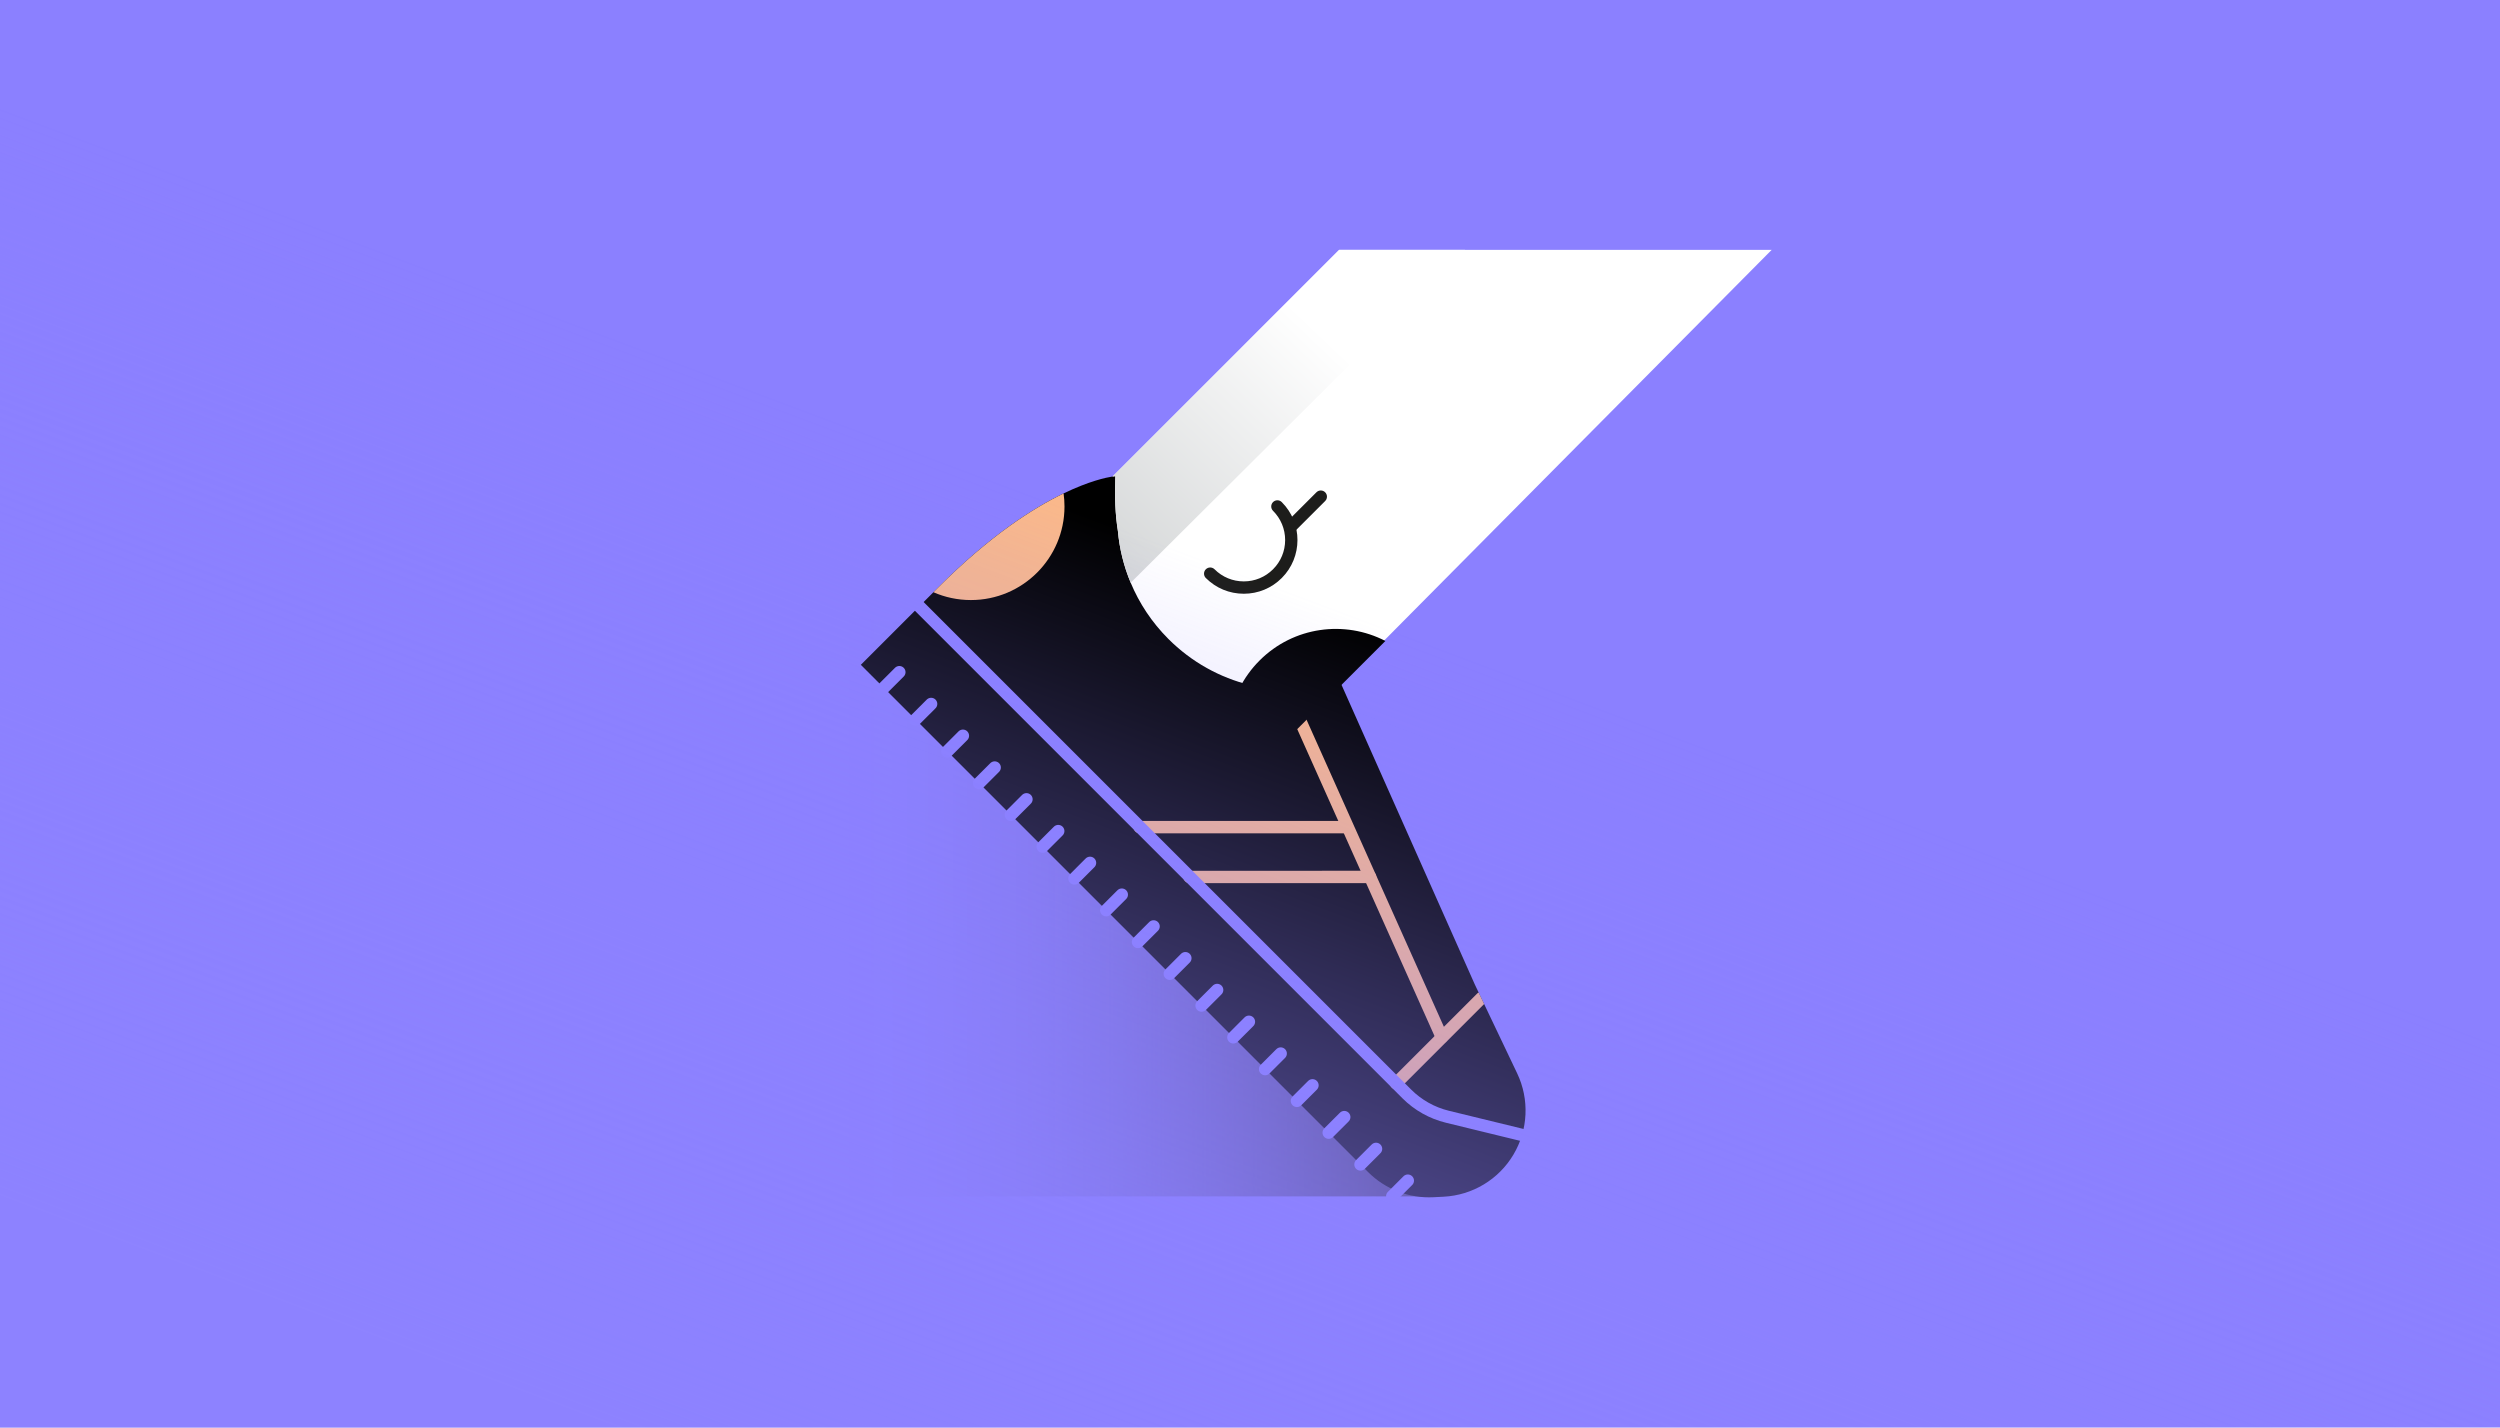
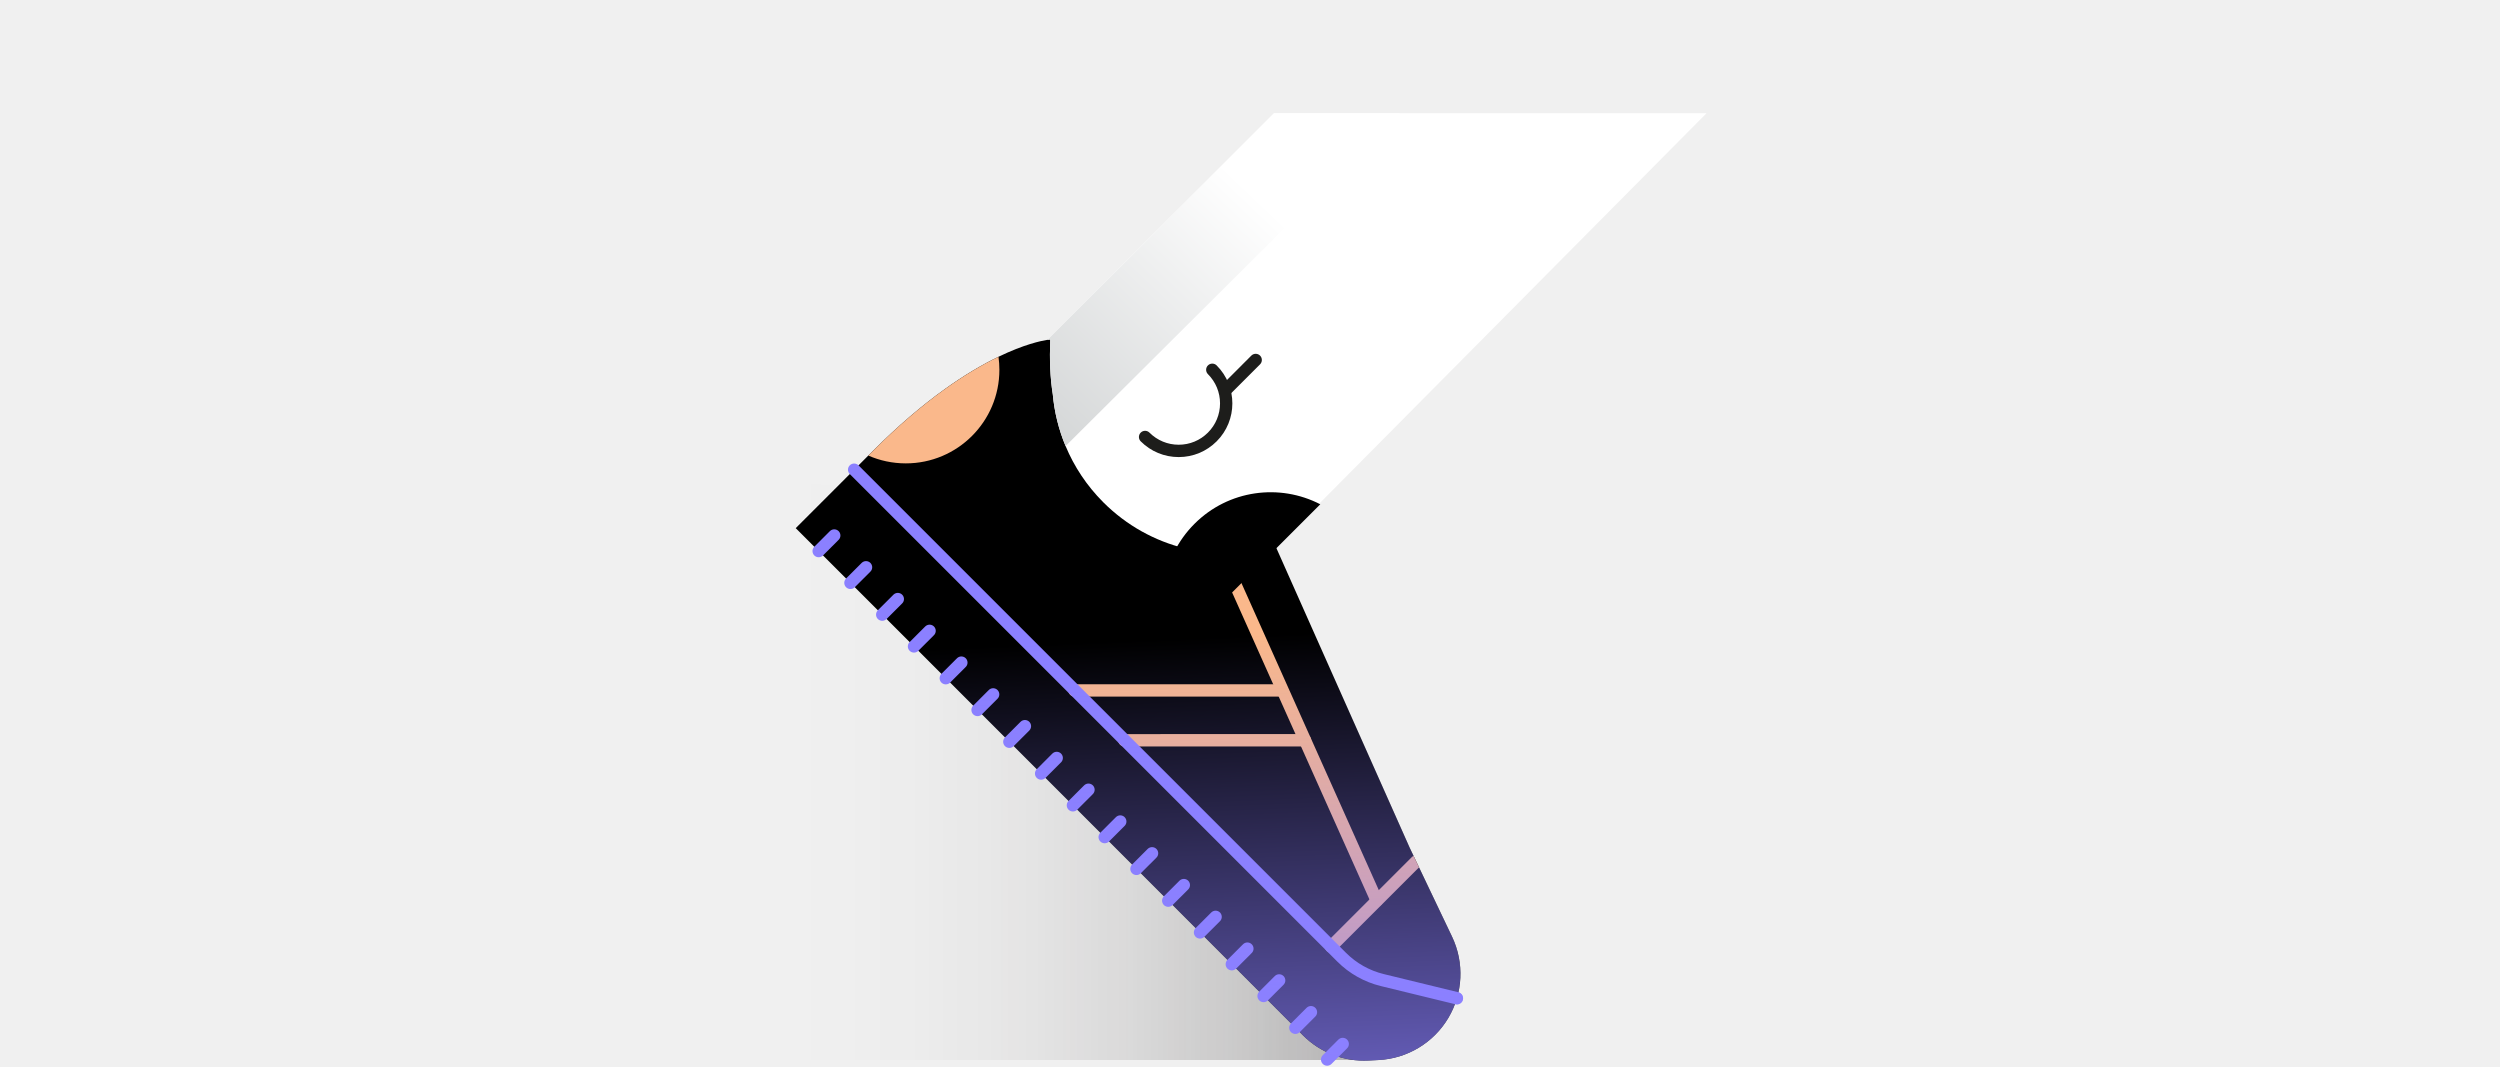
- <svg xmlns="http://www.w3.org/2000/svg" version="1.1" id="Layer_1" x="0px" y="0px" width="768px" height="438.487px" viewBox="-20 -11.419 768 438.487" enable-background="new -20 -11.419 768 438.487" xml:space="preserve">
+ <svg xmlns="http://www.w3.org/2000/svg" version="1.1" id="Layer_1" x="0px" y="0px" width="768px" height="327.66px" viewBox="0 0 768 327.66" enable-background="new 0 0 768 327.66" xml:space="preserve">
  <g>
-     <rect x="-20" y="-11.419" fill="#8B80FF" width="768" height="438.487" />
    <g>
-       <polygon fill="#FFFFFF" points="524.257,65.343 370.47,220.371 322.504,172.405 303.422,153.324 309.427,147.321 391.397,65.343     430.06,65.343   " />
+       <polygon fill="#FFFFFF" points="524.257,34.775 370.47,189.804 322.504,141.837 303.422,122.757 309.427,116.753 391.396,34.775     430.06,34.775   " />
      <defs>
-         <filter id="Adobe_OpacityMaskFilter" filterUnits="userSpaceOnUse" x="235.65" y="177.834" width="182.466" height="178.38">
+         <filter id="Adobe_OpacityMaskFilter" filterUnits="userSpaceOnUse" x="235.65" y="147.267" width="182.466" height="178.38">
          <feColorMatrix type="matrix" values="1 0 0 0 0  0 1 0 0 0  0 0 1 0 0  0 0 0 1 0" />
        </filter>
      </defs>
-       <mask maskUnits="userSpaceOnUse" x="235.65" y="177.834" width="182.466" height="178.38" id="SVGID_1_">
+       <mask maskUnits="userSpaceOnUse" x="235.65" y="147.267" width="182.466" height="178.38" id="SVGID_1_">
        <g filter="url(#Adobe_OpacityMaskFilter)">
-           <linearGradient id="SVGID_2_" gradientUnits="userSpaceOnUse" x1="-289.309" y1="-16.807" x2="-288.677" y2="-16.807" gradientTransform="matrix(288.7743 0 0 288.7743 83780.43 5120.31)">
+           <linearGradient id="SVGID_2_" gradientUnits="userSpaceOnUse" x1="-480.229" y1="-71.537" x2="-479.598" y2="-71.537" gradientTransform="matrix(288.7743 0 0 288.7743 138913.438 20894.479)">
            <stop offset="0" style="stop-color:#000000" />
            <stop offset="1" style="stop-color:#FFFFFF" />
          </linearGradient>
-           <rect x="235.65" y="177.834" fill="url(#SVGID_2_)" width="182.466" height="178.381" />
+           <rect x="235.65" y="147.267" fill="url(#SVGID_2_)" width="182.466" height="178.38" />
        </g>
      </mask>
-       <linearGradient id="SVGID_3_" gradientUnits="userSpaceOnUse" x1="-289.309" y1="-16.807" x2="-288.677" y2="-16.807" gradientTransform="matrix(288.7743 0 0 288.7743 83780.43 5120.31)">
-         <stop offset="0" style="stop-color:#8B80FF" />
-         <stop offset="1" style="stop-color:#453E66" />
+       <linearGradient id="SVGID_3_" gradientUnits="userSpaceOnUse" x1="-480.229" y1="-71.537" x2="-479.598" y2="-71.537" gradientTransform="matrix(288.7743 0 0 288.7743 138913.438 20894.479)">
+         <stop offset="0" style="stop-color:#231F20;stop-opacity:0" />
+         <stop offset="1" style="stop-color:#231F20" />
      </linearGradient>
-       <polygon mask="url(#SVGID_1_)" fill="url(#SVGID_3_)" points="235.65,177.834 341.751,187.493 418.116,356.214 235.65,356.214       " />
-       <path d="M444.914,343.306c-4.537,7.613-12.578,12.453-21.426,12.906l-3.102,0.157c-7.494,0.386-14.805-2.427-20.11-7.732    l-155.83-155.822l23.852-23.854c15.732-15.734,28.964-24.226,38.437-28.8c7.829-3.785,13.079-4.891,15.038-5.195    c0.569-0.082,0.866-0.107,0.866-0.107c-0.245,6.267-0.031,11.803,0.776,16.839c0.488,5.428,1.801,10.792,3.935,15.904    c2.615,6.275,6.472,12.157,11.583,17.269c14.337,14.337,34.773,18.874,52.963,13.604l41.14,92.479l1.206,2.534l1.683,3.531    l10.146,21.295C449.888,326.321,449.45,335.692,444.914,343.306z" />
+       <polygon opacity="0.3" mask="url(#SVGID_1_)" fill="url(#SVGID_3_)" enable-background="new    " points="235.65,147.267     341.751,156.926 418.116,325.646 235.65,325.646   " />
+       <path d="M444.914,312.738c-4.537,7.613-12.578,12.453-21.426,12.906l-3.104,0.156c-7.494,0.387-14.805-2.426-20.108-7.732    L244.446,162.247l23.852-23.854c15.732-15.734,28.964-24.226,38.437-28.8c7.829-3.785,13.079-4.891,15.038-5.195    c0.569-0.082,0.866-0.107,0.866-0.107c-0.245,6.267-0.031,11.803,0.776,16.839c0.488,5.428,1.801,10.792,3.935,15.903    c2.615,6.275,6.472,12.157,11.583,17.27c14.337,14.337,34.773,18.874,52.963,13.604l41.14,92.479l1.206,2.532l1.683,3.531    l10.146,21.296C449.888,295.755,449.45,305.126,444.914,312.738z" />
      <g opacity="0.27">
-         <polygon fill="none" points="418.116,356.214 235.65,356.214 235.65,197.465 271.281,177.834    " />
-         <rect x="235.65" y="177.834" fill="none" width="182.466" height="178.381" />
+         <polygon fill="none" points="418.116,325.646 235.65,325.646 235.65,166.897 271.281,147.267    " />
+         <rect x="235.65" y="147.267" fill="none" width="182.466" height="178.38" />
      </g>
-       <polygon fill="none" points="303.421,153.32 370.472,220.371 524.256,65.343 391.397,65.343   " />
+       <polygon fill="none" points="303.421,122.752 370.472,189.804 524.256,34.775 391.396,34.775   " />
      <g>
-         <path fill="#FAB88B" d="M435.924,297.021l-25.687,25.686c-0.374,0.366-0.857,0.557-1.341,0.557c-0.485,0-0.973-0.191-1.344-0.557     c-0.74-0.738-0.74-1.94,0-2.687l13.143-13.144l2.868-2.86l10.154-10.155c0.158-0.157,0.335-0.282,0.523-0.371L435.924,297.021z" />
+         <path fill="#FAB88B" d="M435.924,266.454l-25.687,25.686c-0.374,0.367-0.857,0.557-1.341,0.557c-0.485,0-0.975-0.188-1.346-0.557     c-0.739-0.738-0.739-1.939,0-2.688l13.145-13.143l2.868-2.86l10.152-10.154c0.158-0.156,0.335-0.281,0.523-0.371L435.924,266.454     z" />
      </g>
      <g>
-         <path fill="#FAB88B" d="M345.403,259.874c-1.046,0-1.896-0.849-1.896-1.896c0-1.049,0.85-1.896,1.896-1.896l55.486-0.002     c1.046,0,1.896,0.849,1.896,1.896c0,1.049-0.851,1.896-1.896,1.896L345.403,259.874z" />
+         <path fill="#FAB88B" d="M345.403,229.308c-1.046,0-1.896-0.85-1.896-1.896c0-1.049,0.85-1.896,1.896-1.896l55.486-0.002     c1.046,0,1.896,0.851,1.896,1.896c0,1.049-0.853,1.896-1.896,1.896L345.403,229.308z" />
      </g>
      <g>
-         <path fill="#FAB88B" d="M393.775,244.571h-63.672c-1.046,0-1.896-0.849-1.896-1.896s0.85-1.896,1.896-1.896h63.672     c1.047,0,1.896,0.849,1.896,1.896S394.821,244.571,393.775,244.571z" />
+         <path fill="#FAB88B" d="M393.775,214.003h-63.672c-1.046,0-1.896-0.848-1.896-1.896c0-1.047,0.85-1.896,1.896-1.896h63.672     c1.047,0,1.896,0.85,1.896,1.896S394.82,214.003,393.775,214.003z" />
      </g>
      <g>
-         <path fill="#FAB88B" d="M422.919,309.1c-0.725,0-1.417-0.42-1.732-1.125L375.7,206.295c-0.426-0.956,0.002-2.079,0.957-2.504     c0.956-0.428,2.078,0,2.505,0.956l45.486,101.683c0.426,0.954-0.002,2.075-0.957,2.503     C423.44,309.044,423.179,309.1,422.919,309.1z" />
+         <path fill="#FAB88B" d="M422.919,278.531c-0.725,0-1.417-0.42-1.73-1.125L375.7,175.728c-0.426-0.956,0.002-2.079,0.957-2.504     c0.956-0.428,2.078,0,2.505,0.956l45.486,101.682c0.426,0.955-0.002,2.076-0.957,2.504     C423.44,278.477,423.179,278.531,422.919,278.531z" />
      </g>
-       <path fill="#FAB88B" d="M307.012,144.167c0,15.879-12.871,28.75-28.749,28.75c-4.095,0-7.994-0.859-11.52-2.401l1.556-1.555    c15.732-15.734,28.964-24.226,38.437-28.8C306.917,141.469,307.012,142.809,307.012,144.167z" />
-       <line fill="none" stroke="#8B80FF" stroke-width="3.791" stroke-linecap="round" stroke-linejoin="round" stroke-miterlimit="10" x1="251.493" y1="199.859" x2="256.282" y2="195.071" />
-       <line fill="none" stroke="#8B80FF" stroke-width="3.791" stroke-linecap="round" stroke-linejoin="round" stroke-miterlimit="10" x1="261.254" y1="209.622" x2="266.044" y2="204.833" />
-       <line fill="none" stroke="#8B80FF" stroke-width="3.791" stroke-linecap="round" stroke-linejoin="round" stroke-miterlimit="10" x1="271.017" y1="219.385" x2="275.807" y2="214.596" />
-       <line fill="none" stroke="#8B80FF" stroke-width="3.791" stroke-linecap="round" stroke-linejoin="round" stroke-miterlimit="10" x1="280.778" y1="229.148" x2="285.568" y2="224.36" />
-       <line fill="none" stroke="#8B80FF" stroke-width="3.791" stroke-linecap="round" stroke-linejoin="round" stroke-miterlimit="10" x1="290.542" y1="238.911" x2="295.331" y2="234.123" />
-       <line fill="none" stroke="#8B80FF" stroke-width="3.791" stroke-linecap="round" stroke-linejoin="round" stroke-miterlimit="10" x1="300.305" y1="248.674" x2="305.094" y2="243.885" />
-       <line fill="none" stroke="#8B80FF" stroke-width="3.791" stroke-linecap="round" stroke-linejoin="round" stroke-miterlimit="10" x1="310.068" y1="258.436" x2="314.856" y2="253.647" />
-       <line fill="none" stroke="#8B80FF" stroke-width="3.791" stroke-linecap="round" stroke-linejoin="round" stroke-miterlimit="10" x1="319.832" y1="268.198" x2="324.619" y2="263.41" />
-       <line fill="none" stroke="#8B80FF" stroke-width="3.791" stroke-linecap="round" stroke-linejoin="round" stroke-miterlimit="10" x1="329.595" y1="277.961" x2="334.383" y2="273.172" />
-       <line fill="none" stroke="#8B80FF" stroke-width="3.791" stroke-linecap="round" stroke-linejoin="round" stroke-miterlimit="10" x1="339.359" y1="287.725" x2="344.146" y2="282.937" />
-       <line fill="none" stroke="#8B80FF" stroke-width="3.791" stroke-linecap="round" stroke-linejoin="round" stroke-miterlimit="10" x1="349.121" y1="297.487" x2="353.91" y2="292.699" />
-       <line fill="none" stroke="#8B80FF" stroke-width="3.791" stroke-linecap="round" stroke-linejoin="round" stroke-miterlimit="10" x1="358.882" y1="307.252" x2="363.672" y2="302.461" />
-       <line fill="none" stroke="#8B80FF" stroke-width="3.791" stroke-linecap="round" stroke-linejoin="round" stroke-miterlimit="10" x1="368.645" y1="317.014" x2="373.433" y2="312.224" />
-       <line fill="none" stroke="#8B80FF" stroke-width="3.791" stroke-linecap="round" stroke-linejoin="round" stroke-miterlimit="10" x1="378.407" y1="326.776" x2="383.195" y2="321.986" />
-       <line fill="none" stroke="#8B80FF" stroke-width="3.791" stroke-linecap="round" stroke-linejoin="round" stroke-miterlimit="10" x1="388.171" y1="336.539" x2="392.959" y2="331.75" />
-       <line fill="none" stroke="#8B80FF" stroke-width="3.791" stroke-linecap="round" stroke-linejoin="round" stroke-miterlimit="10" x1="397.934" y1="346.301" x2="402.722" y2="341.513" />
-       <line fill="none" stroke="#8B80FF" stroke-width="3.791" stroke-linecap="round" stroke-linejoin="round" stroke-miterlimit="10" x1="407.697" y1="356.063" x2="412.485" y2="351.275" />
+       <path fill="#FAB88B" d="M307.012,113.6c0,15.879-12.871,28.75-28.749,28.75c-4.095,0-7.994-0.858-11.52-2.401l1.556-1.555    c15.732-15.734,28.964-24.226,38.437-28.8C306.917,110.901,307.012,112.242,307.012,113.6z" />
+       <line fill="none" stroke="#8B80FF" stroke-width="3.791" stroke-linecap="round" stroke-linejoin="round" stroke-miterlimit="10" x1="251.493" y1="169.292" x2="256.282" y2="164.503" />
+       <line fill="none" stroke="#8B80FF" stroke-width="3.791" stroke-linecap="round" stroke-linejoin="round" stroke-miterlimit="10" x1="261.254" y1="179.055" x2="266.044" y2="174.266" />
+       <line fill="none" stroke="#8B80FF" stroke-width="3.791" stroke-linecap="round" stroke-linejoin="round" stroke-miterlimit="10" x1="271.017" y1="188.817" x2="275.807" y2="184.028" />
+       <line fill="none" stroke="#8B80FF" stroke-width="3.791" stroke-linecap="round" stroke-linejoin="round" stroke-miterlimit="10" x1="280.778" y1="198.581" x2="285.568" y2="193.792" />
+       <line fill="none" stroke="#8B80FF" stroke-width="3.791" stroke-linecap="round" stroke-linejoin="round" stroke-miterlimit="10" x1="290.542" y1="208.345" x2="295.331" y2="203.556" />
+       <line fill="none" stroke="#8B80FF" stroke-width="3.791" stroke-linecap="round" stroke-linejoin="round" stroke-miterlimit="10" x1="300.305" y1="218.105" x2="305.094" y2="213.316" />
+       <line fill="none" stroke="#8B80FF" stroke-width="3.791" stroke-linecap="round" stroke-linejoin="round" stroke-miterlimit="10" x1="310.068" y1="227.868" x2="314.856" y2="223.079" />
+       <line fill="none" stroke="#8B80FF" stroke-width="3.791" stroke-linecap="round" stroke-linejoin="round" stroke-miterlimit="10" x1="319.832" y1="237.632" x2="324.619" y2="232.843" />
+       <line fill="none" stroke="#8B80FF" stroke-width="3.791" stroke-linecap="round" stroke-linejoin="round" stroke-miterlimit="10" x1="329.595" y1="247.393" x2="334.383" y2="242.604" />
+       <line fill="none" stroke="#8B80FF" stroke-width="3.791" stroke-linecap="round" stroke-linejoin="round" stroke-miterlimit="10" x1="339.359" y1="257.157" x2="344.146" y2="252.37" />
+       <line fill="none" stroke="#8B80FF" stroke-width="3.791" stroke-linecap="round" stroke-linejoin="round" stroke-miterlimit="10" x1="349.121" y1="266.919" x2="353.91" y2="262.132" />
+       <line fill="none" stroke="#8B80FF" stroke-width="3.791" stroke-linecap="round" stroke-linejoin="round" stroke-miterlimit="10" x1="358.882" y1="276.684" x2="363.672" y2="271.893" />
+       <line fill="none" stroke="#8B80FF" stroke-width="3.791" stroke-linecap="round" stroke-linejoin="round" stroke-miterlimit="10" x1="368.645" y1="286.445" x2="373.433" y2="281.656" />
+       <line fill="none" stroke="#8B80FF" stroke-width="3.791" stroke-linecap="round" stroke-linejoin="round" stroke-miterlimit="10" x1="378.407" y1="296.21" x2="383.195" y2="291.419" />
+       <line fill="none" stroke="#8B80FF" stroke-width="3.791" stroke-linecap="round" stroke-linejoin="round" stroke-miterlimit="10" x1="388.171" y1="305.972" x2="392.959" y2="301.183" />
+       <line fill="none" stroke="#8B80FF" stroke-width="3.791" stroke-linecap="round" stroke-linejoin="round" stroke-miterlimit="10" x1="397.934" y1="315.732" x2="402.722" y2="310.945" />
+       <line fill="none" stroke="#8B80FF" stroke-width="3.791" stroke-linecap="round" stroke-linejoin="round" stroke-miterlimit="10" x1="407.697" y1="325.495" x2="412.485" y2="320.708" />
      <g>
        <g>
-           <path d="M366.947,191.482c-10.457,10.458-12.453,26.171-5.992,38.639l44.634-44.634      C393.12,179.026,377.407,181.022,366.947,191.482" />
+           <path d="M366.947,160.915c-10.457,10.457-12.453,26.17-5.992,38.639l44.634-44.635      C393.12,148.458,377.407,150.454,366.947,160.915" />
        </g>
        <g>
-           <path fill="#1D1D1B" d="M362.094,170.98c-4.406,0-8.548-1.715-11.663-4.832c-0.741-0.739-0.741-1.94,0-2.681      c0.738-0.74,1.941-0.74,2.68,0c2.398,2.397,5.589,3.72,8.983,3.72c3.393,0,6.583-1.321,8.981-3.72      c2.398-2.399,3.72-5.589,3.72-8.981c0-3.393-1.321-6.583-3.72-8.982c-0.738-0.741-0.738-1.941,0-2.68      c0.74-0.741,1.942-0.741,2.681,0c6.432,6.43,6.432,16.894,0,23.323C370.641,169.264,366.498,170.98,362.094,170.98z" />
+           <path fill="#1D1D1B" d="M362.094,140.413c-4.406,0-8.548-1.715-11.663-4.832c-0.741-0.739-0.741-1.94,0-2.682      c0.738-0.74,1.941-0.74,2.68,0c2.398,2.397,5.589,3.721,8.983,3.721c3.393,0,6.583-1.321,8.981-3.721      c2.398-2.399,3.72-5.589,3.72-8.981c0-3.393-1.321-6.583-3.72-8.982c-0.738-0.741-0.738-1.941,0-2.68      c0.74-0.741,1.942-0.741,2.681,0c6.432,6.43,6.432,16.894,0,23.322C370.641,138.696,366.498,140.413,362.094,140.413z" />
        </g>
        <g>
-           <path fill="#8B80FF" d="M447.562,339.131c-0.147,0-0.299-0.019-0.45-0.054l-22.923-5.59c-5.062-1.235-9.683-3.833-13.364-7.515      L261.053,176.202c-0.741-0.741-0.741-1.941,0-2.681c0.741-0.741,1.942-0.741,2.681,0l149.771,149.771      c3.192,3.19,7.197,5.444,11.583,6.514l22.923,5.588c1.017,0.247,1.641,1.275,1.392,2.291      C449.192,338.55,448.416,339.131,447.562,339.131z" />
+           <path fill="#8B80FF" d="M447.562,308.562c-0.147,0-0.301-0.018-0.45-0.053l-22.923-5.59c-5.062-1.236-9.685-3.834-13.364-7.517      l-149.772-149.77c-0.741-0.741-0.741-1.941,0-2.682c0.741-0.74,1.942-0.74,2.681,0l149.771,149.771      c3.192,3.189,7.197,5.443,11.583,6.514l22.923,5.588c1.019,0.246,1.643,1.275,1.394,2.291      C449.192,307.982,448.416,308.562,447.562,308.562z" />
        </g>
        <g>
-           <path fill="#1D1D1B" d="M376.997,151.799c-0.484,0-0.968-0.185-1.34-0.555c-0.739-0.74-0.739-1.941,0-2.682l8.751-8.751      c0.74-0.74,1.941-0.74,2.681,0c0.74,0.74,0.74,1.94,0,2.682l-8.751,8.751C377.969,151.614,377.483,151.799,376.997,151.799z" />
+           <path fill="#1D1D1B" d="M376.997,121.231c-0.484,0-0.968-0.185-1.34-0.555c-0.739-0.74-0.739-1.941,0-2.682l8.751-8.751      c0.74-0.74,1.941-0.74,2.681,0c0.74,0.74,0.74,1.94,0,2.682l-8.751,8.751C377.969,121.047,377.483,121.231,376.997,121.231z" />
        </g>
      </g>
      <g>
-         <linearGradient id="SVGID_4_" gradientUnits="userSpaceOnUse" x1="133.321" y1="284.656" x2="42.302" y2="188.994" gradientTransform="matrix(1 0 0 -1 252 374.9307)">
+         <linearGradient id="SVGID_4_" gradientUnits="userSpaceOnUse" x1="-34.68" y1="31.884" x2="-125.698" y2="-63.778" gradientTransform="matrix(1 0 0 -1 420 91.5908)">
          <stop offset="0" style="stop-color:#FFFFFF" />
          <stop offset="1" style="stop-color:#C5C8C9" />
        </linearGradient>
-         <path fill="url(#SVGID_4_)" d="M323.416,151.698c0.486,5.428,1.8,10.795,3.933,15.902L430.06,65.343h-38.662l-69.623,69.627     c0.566-0.087,0.86-0.11,0.86-0.11C322.389,141.126,322.604,146.66,323.416,151.698z" />
+         <path fill="url(#SVGID_4_)" d="M323.416,121.131c0.486,5.428,1.8,10.795,3.933,15.901L430.06,34.775h-38.661l-69.624,69.627     c0.566-0.087,0.86-0.11,0.86-0.11C322.389,110.559,322.604,116.093,323.416,121.131z" />
      </g>
    </g>
-     <linearGradient id="SVGID_5_" gradientUnits="userSpaceOnUse" x1="-68.192" y1="686.636" x2="41.947" y2="392.933" gradientTransform="matrix(1 0 0 1 336 -222.2998)">
-       <stop offset="0" style="stop-color:#8D82FF" />
-       <stop offset="0.005" style="stop-color:#8D82FF;stop-opacity:0.995" />
-       <stop offset="1" style="stop-color:#8D82FF;stop-opacity:0" />
-     </linearGradient>
-     <rect x="-20" y="-11.419" fill="url(#SVGID_5_)" width="768" height="438.487" />
  </g>
+   <linearGradient id="SVGID_5_" gradientUnits="userSpaceOnUse" x1="299.528" y1="224.346" x2="311.945" y2="-80.425" gradientTransform="matrix(1 0 0 -1 84 302.6602)">
+     <stop offset="0.383" style="stop-color:#8B80FF;stop-opacity:0" />
+     <stop offset="0.972" style="stop-color:#8B80FF;stop-opacity:0.955" />
+     <stop offset="1" style="stop-color:#8B80FF" />
+   </linearGradient>
+   <path fill="url(#SVGID_5_)" d="M524.257,34.775L524.257,34.775H430.06h-38.661h-0.002l-69.622,69.623c-0.001,0-0.001,0-0.002,0  c-1.959,0.304-7.209,1.41-15.038,5.195c-9.473,4.574-22.705,13.066-38.437,28.8l-4.562,4.562l-0.002-0.002  c-0.739-0.741-1.94-0.741-2.681,0c-0.741,0.74-0.741,1.939,0,2.681l0.002,0.002l-16.609,16.61l155.832,155.821  c5.305,5.308,12.614,8.119,20.108,7.732l3.104-0.156c8.848-0.453,16.889-5.293,21.426-12.906c0.815-1.37,1.495-2.8,2.045-4.266  l0.153,0.037c0.149,0.035,0.303,0.053,0.449,0.053c0.854,0,1.631-0.58,1.842-1.445c0.247-1.009-0.367-2.027-1.372-2.283  c1.243-5.68,0.61-11.691-1.96-17.087l-10.146-21.295l-1.683-3.531l-1.206-2.533l-40.924-91.992l13.477-13.477  c-0.115-0.06-0.234-0.105-0.351-0.164l67.756-68.303L524.257,34.775z" />
</svg>
